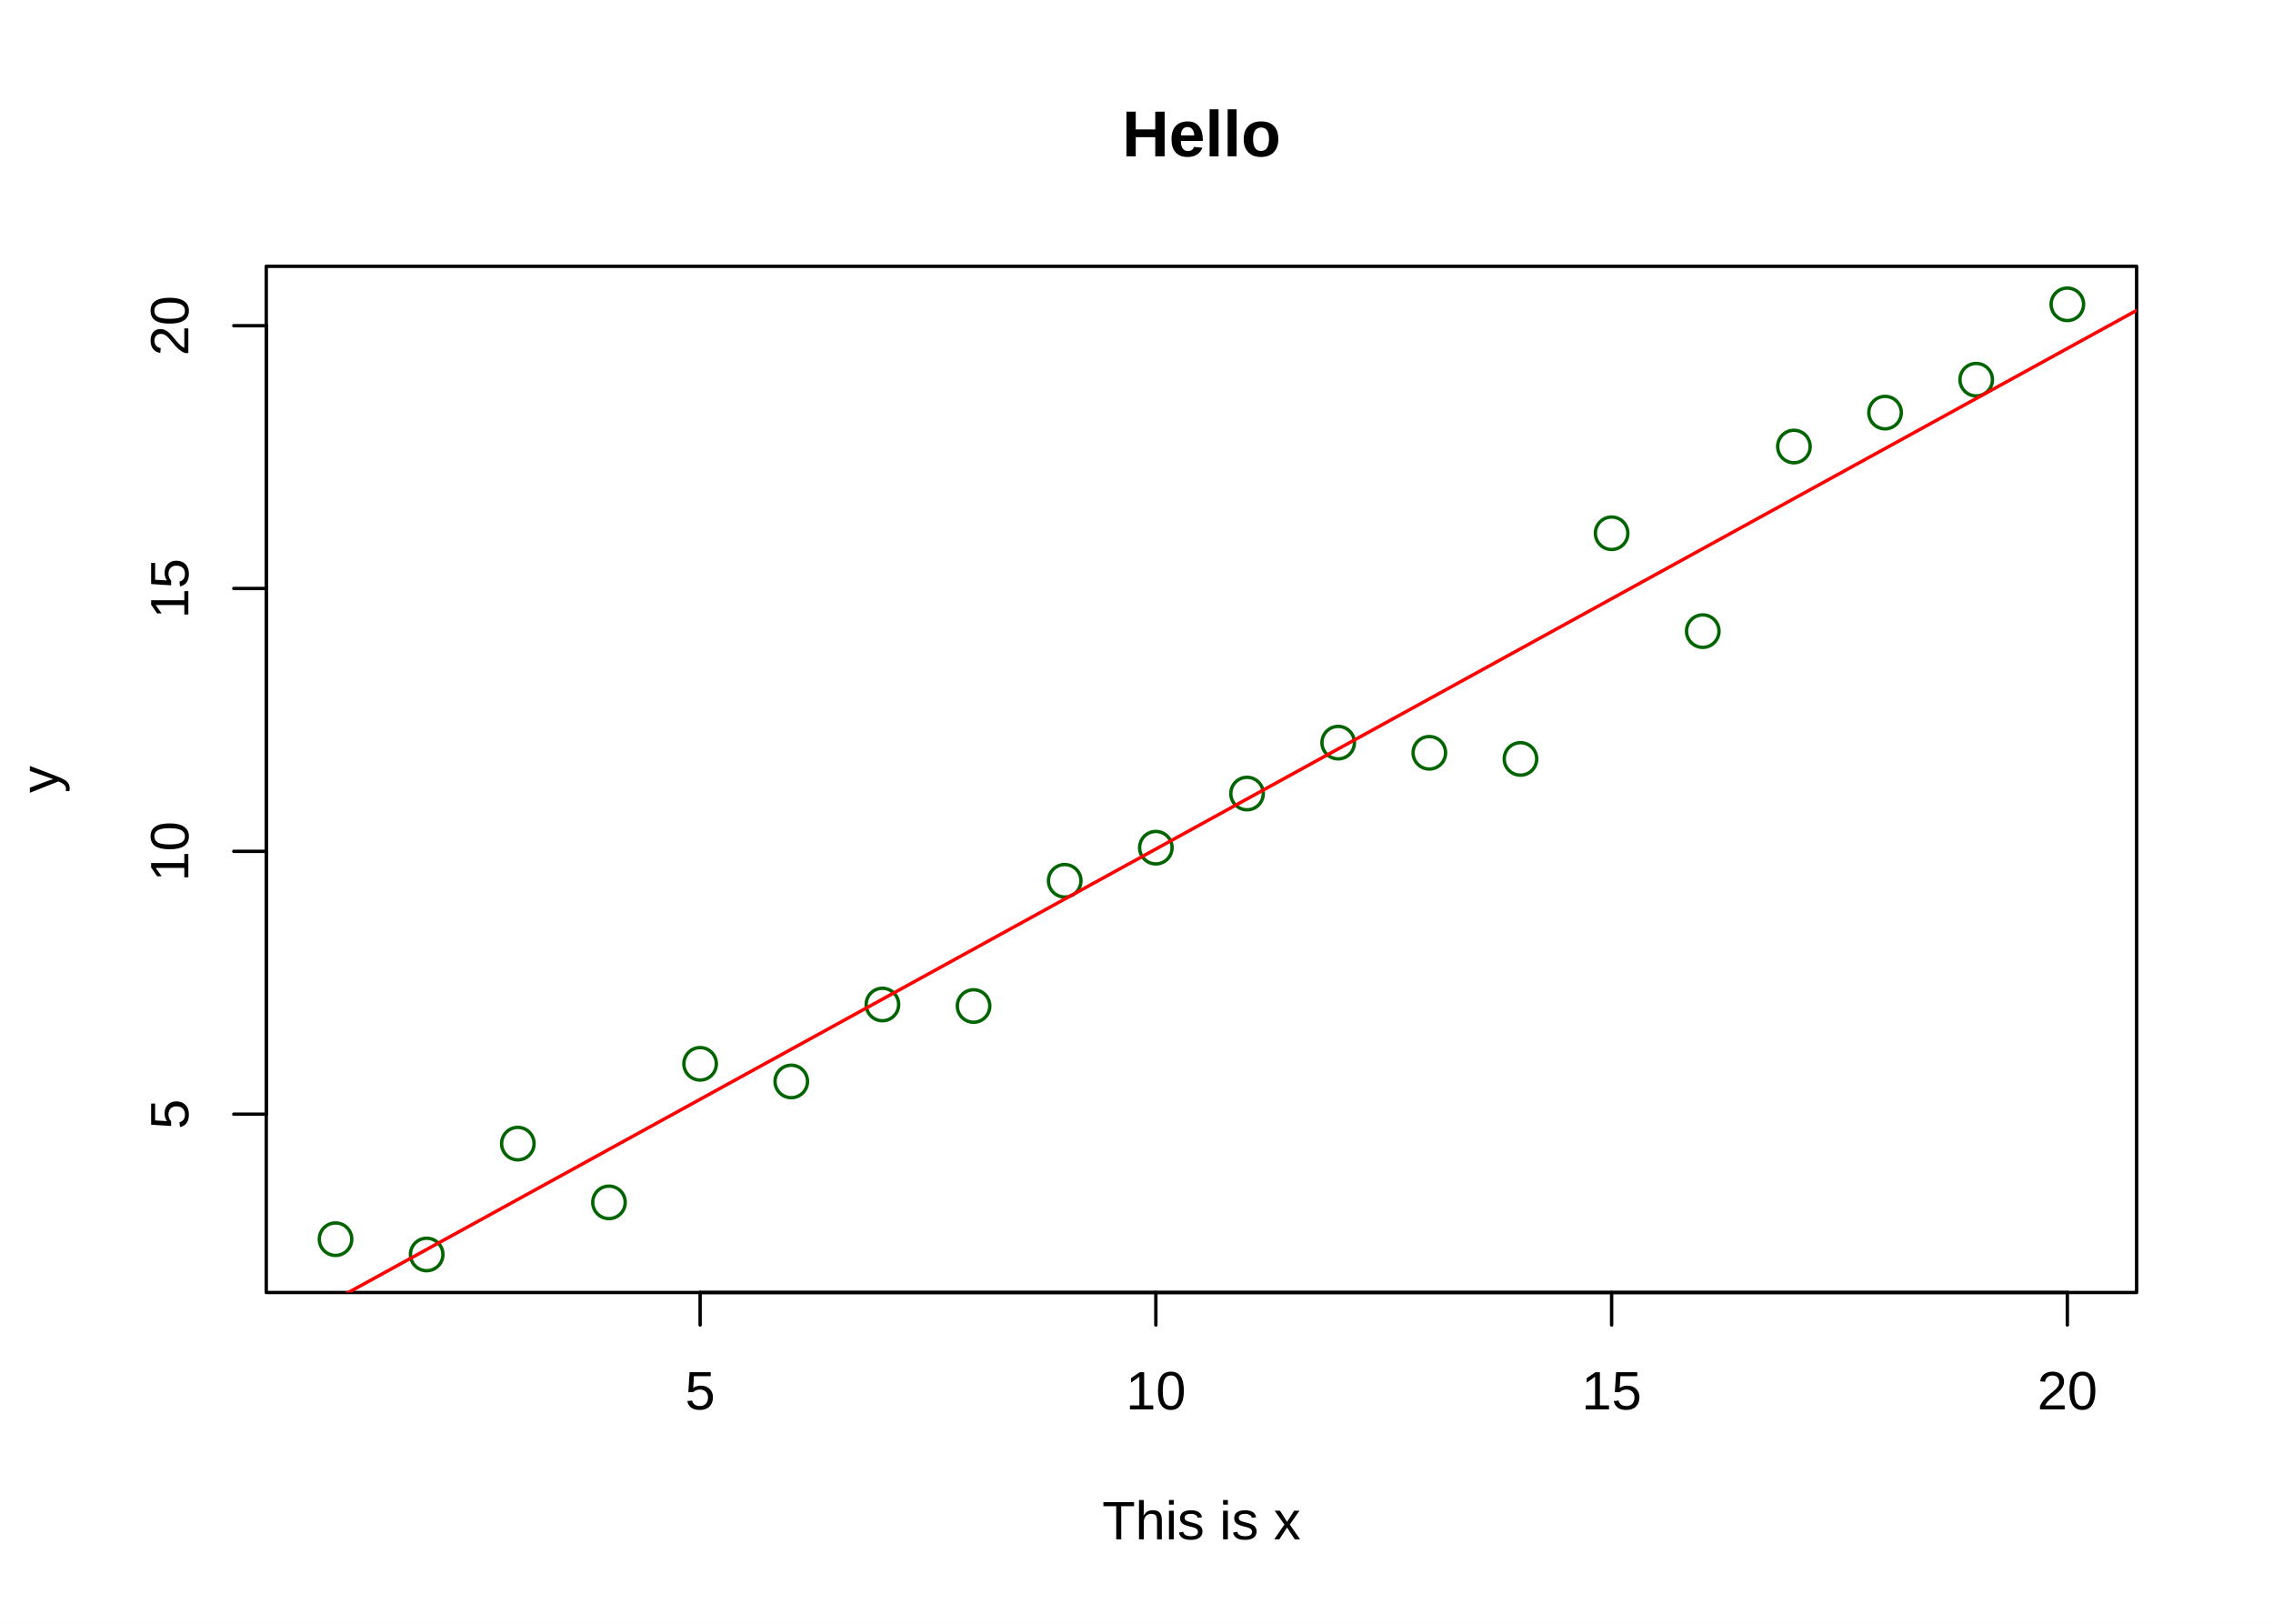
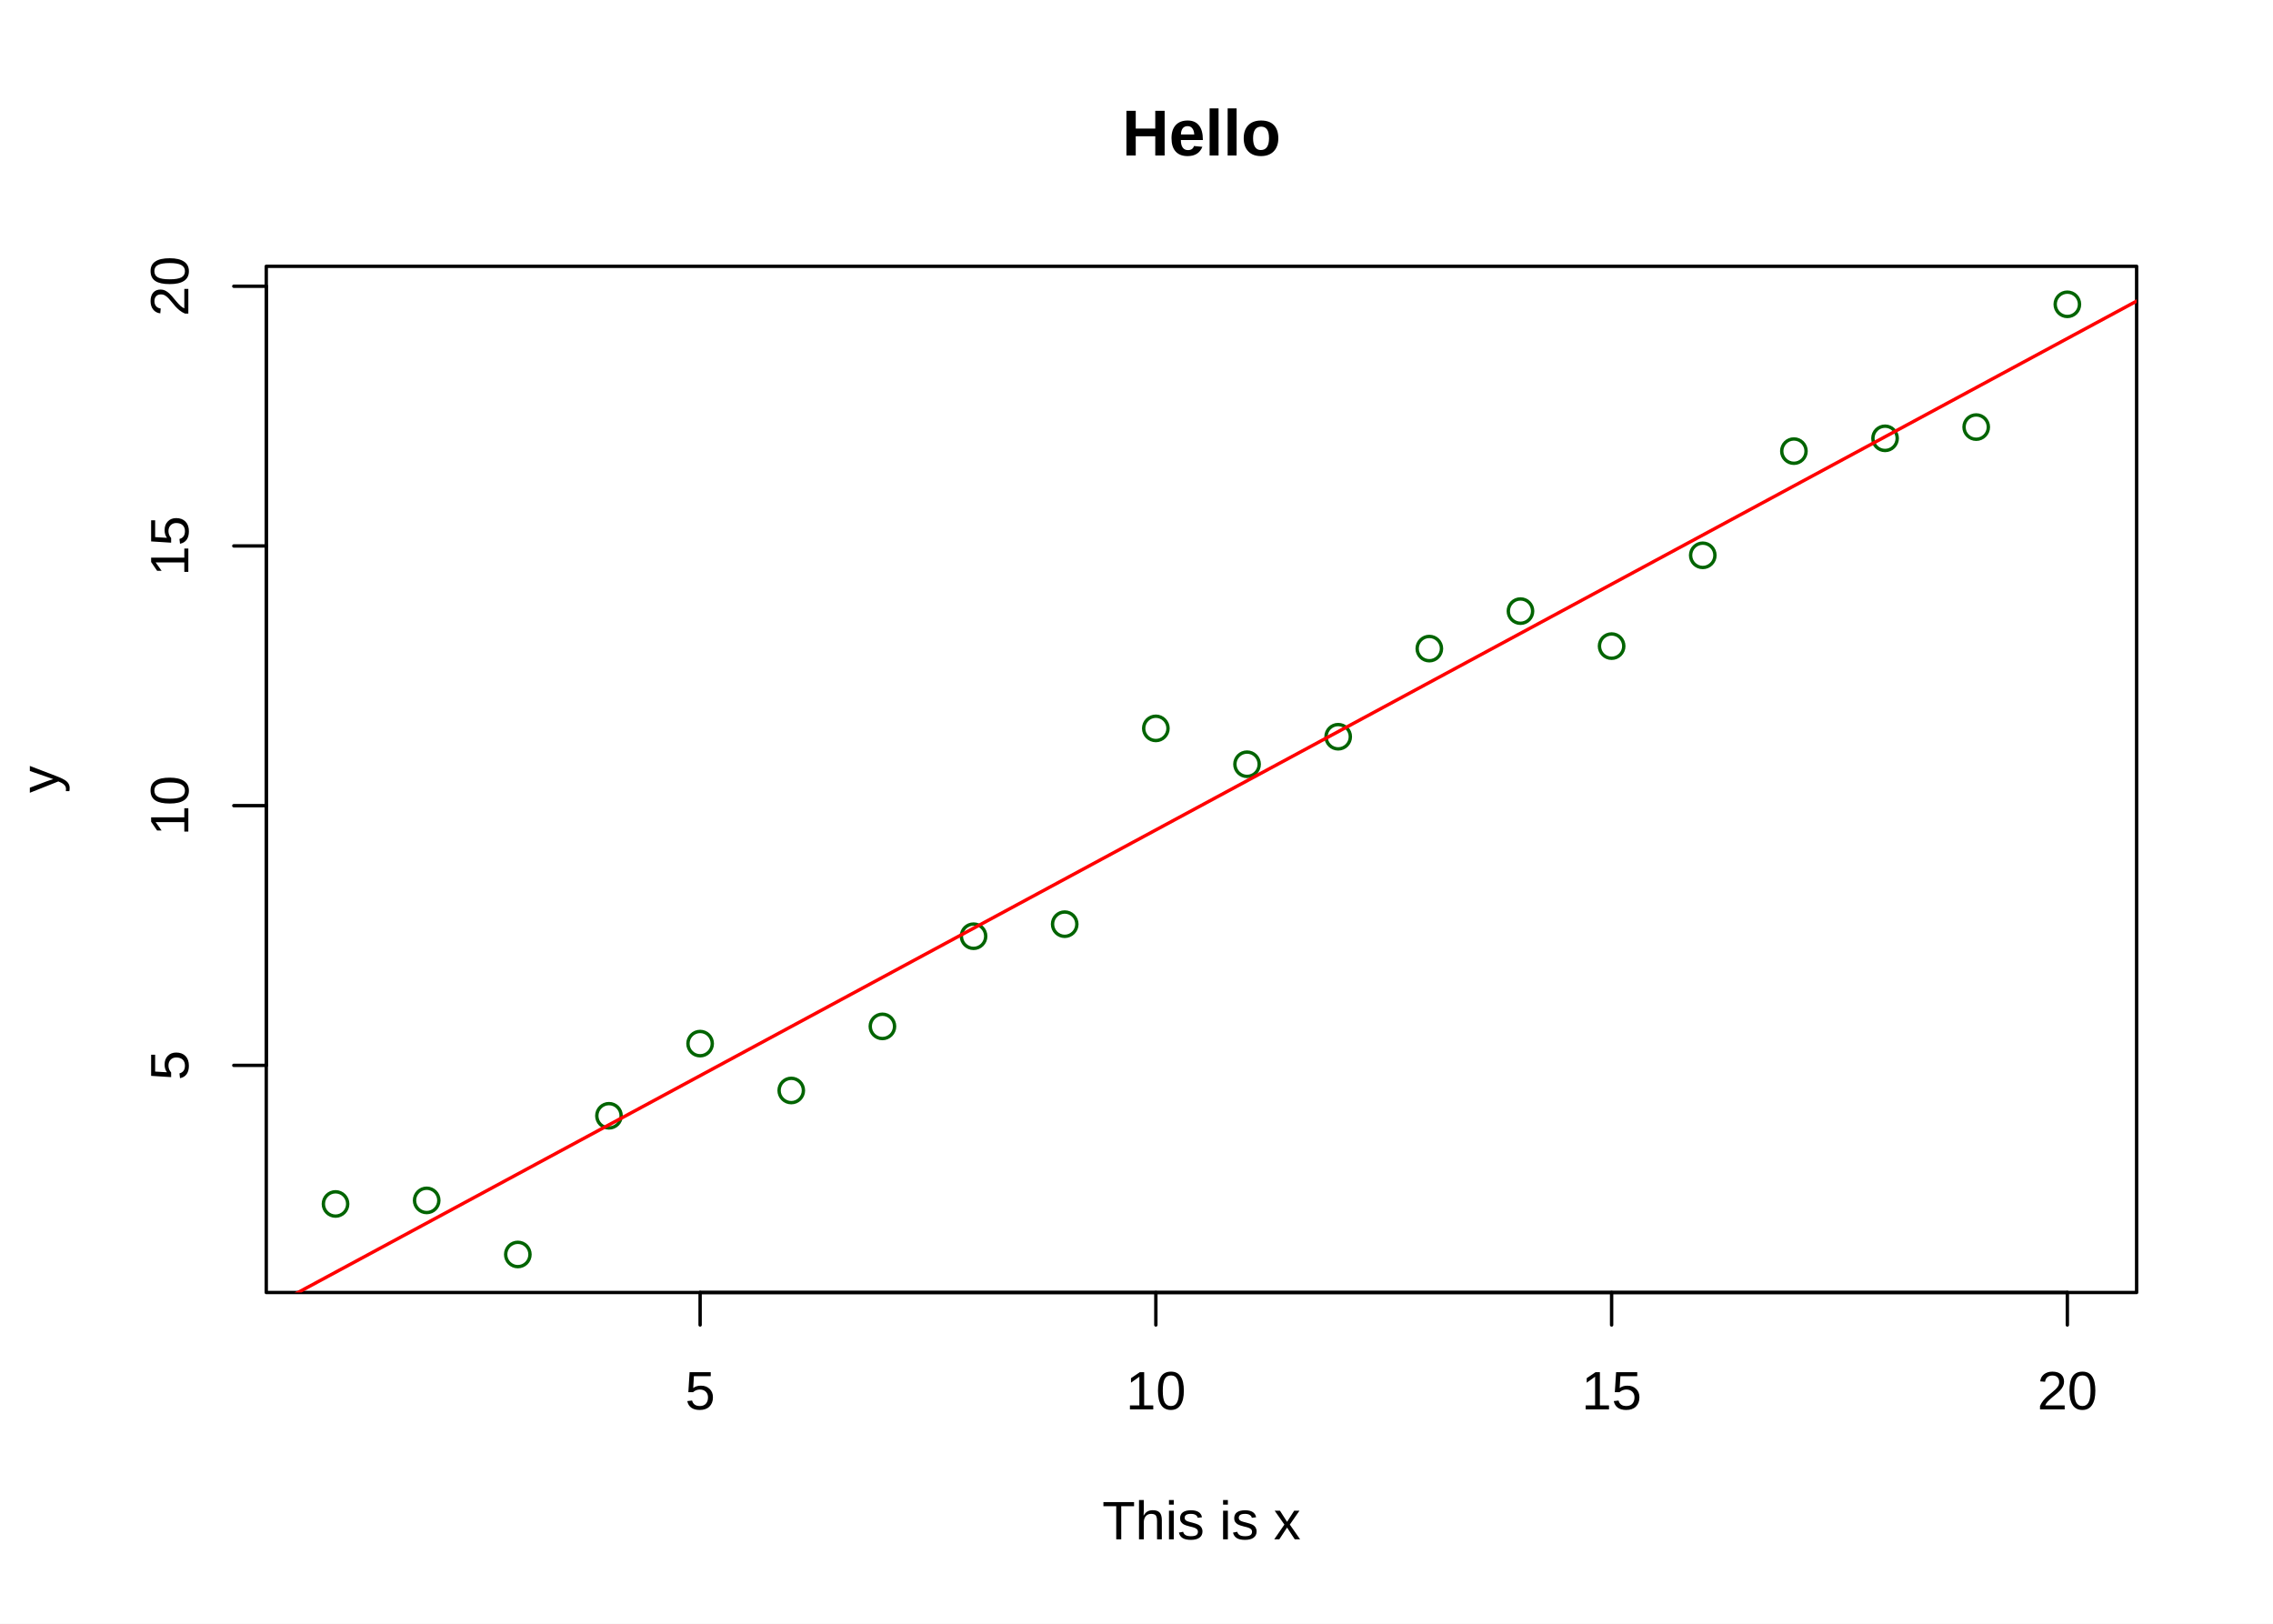
<svg xmlns="http://www.w3.org/2000/svg" viewBox="0 0 504.00 360.00">
  <defs>
    <style type="text/css">
    line, polyline, polygon, path, rect, circle {
      fill: none;
      stroke: #000000;
      stroke-linecap: round;
      stroke-linejoin: round;
      stroke-miterlimit: 10.00;
    }
  </style>
  </defs>
  <rect width="100%" height="100%" style="stroke: none; fill: #FFFFFF;" />
  <defs>
    <clipPath id="cpNTkuMDR8NDczLjc2fDI4Ni41Nnw1OS4wNA==">
      <rect x="59.04" y="59.04" width="414.72" height="227.52" />
    </clipPath>
  </defs>
-   <circle cx="74.40" cy="274.74" r="2.70pt" style="stroke-width: 0.75; stroke: #006400;" clip-path="url(#cpNTkuMDR8NDczLjc2fDI4Ni41Nnw1OS4wNA==)" />
-   <circle cx="94.61" cy="278.13" r="2.70pt" style="stroke-width: 0.75; stroke: #006400;" clip-path="url(#cpNTkuMDR8NDczLjc2fDI4Ni41Nnw1OS4wNA==)" />
-   <circle cx="114.82" cy="253.55" r="2.70pt" style="stroke-width: 0.75; stroke: #006400;" clip-path="url(#cpNTkuMDR8NDczLjc2fDI4Ni41Nnw1OS4wNA==)" />
-   <circle cx="135.03" cy="266.58" r="2.70pt" style="stroke-width: 0.75; stroke: #006400;" clip-path="url(#cpNTkuMDR8NDczLjc2fDI4Ni41Nnw1OS4wNA==)" />
-   <circle cx="155.24" cy="235.86" r="2.70pt" style="stroke-width: 0.75; stroke: #006400;" clip-path="url(#cpNTkuMDR8NDczLjc2fDI4Ni41Nnw1OS4wNA==)" />
-   <circle cx="175.45" cy="239.77" r="2.70pt" style="stroke-width: 0.75; stroke: #006400;" clip-path="url(#cpNTkuMDR8NDczLjc2fDI4Ni41Nnw1OS4wNA==)" />
-   <circle cx="195.66" cy="222.71" r="2.70pt" style="stroke-width: 0.75; stroke: #006400;" clip-path="url(#cpNTkuMDR8NDczLjc2fDI4Ni41Nnw1OS4wNA==)" />
-   <circle cx="215.87" cy="223.04" r="2.70pt" style="stroke-width: 0.75; stroke: #006400;" clip-path="url(#cpNTkuMDR8NDczLjc2fDI4Ni41Nnw1OS4wNA==)" />
-   <circle cx="236.08" cy="195.28" r="2.70pt" style="stroke-width: 0.75; stroke: #006400;" clip-path="url(#cpNTkuMDR8NDczLjc2fDI4Ni41Nnw1OS4wNA==)" />
-   <circle cx="256.29" cy="187.94" r="2.70pt" style="stroke-width: 0.75; stroke: #006400;" clip-path="url(#cpNTkuMDR8NDczLjc2fDI4Ni41Nnw1OS4wNA==)" />
-   <circle cx="276.51" cy="175.94" r="2.70pt" style="stroke-width: 0.75; stroke: #006400;" clip-path="url(#cpNTkuMDR8NDczLjc2fDI4Ni41Nnw1OS4wNA==)" />
-   <circle cx="296.72" cy="164.65" r="2.70pt" style="stroke-width: 0.75; stroke: #006400;" clip-path="url(#cpNTkuMDR8NDczLjc2fDI4Ni41Nnw1OS4wNA==)" />
-   <circle cx="316.93" cy="166.90" r="2.70pt" style="stroke-width: 0.75; stroke: #006400;" clip-path="url(#cpNTkuMDR8NDczLjc2fDI4Ni41Nnw1OS4wNA==)" />
-   <circle cx="337.14" cy="168.26" r="2.70pt" style="stroke-width: 0.75; stroke: #006400;" clip-path="url(#cpNTkuMDR8NDczLjc2fDI4Ni41Nnw1OS4wNA==)" />
-   <circle cx="357.35" cy="118.23" r="2.70pt" style="stroke-width: 0.75; stroke: #006400;" clip-path="url(#cpNTkuMDR8NDczLjc2fDI4Ni41Nnw1OS4wNA==)" />
-   <circle cx="377.56" cy="139.93" r="2.70pt" style="stroke-width: 0.75; stroke: #006400;" clip-path="url(#cpNTkuMDR8NDczLjc2fDI4Ni41Nnw1OS4wNA==)" />
-   <circle cx="397.77" cy="99.00" r="2.70pt" style="stroke-width: 0.75; stroke: #006400;" clip-path="url(#cpNTkuMDR8NDczLjc2fDI4Ni41Nnw1OS4wNA==)" />
-   <circle cx="417.98" cy="91.48" r="2.70pt" style="stroke-width: 0.75; stroke: #006400;" clip-path="url(#cpNTkuMDR8NDczLjc2fDI4Ni41Nnw1OS4wNA==)" />
-   <circle cx="438.19" cy="84.18" r="2.70pt" style="stroke-width: 0.75; stroke: #006400;" clip-path="url(#cpNTkuMDR8NDczLjc2fDI4Ni41Nnw1OS4wNA==)" />
-   <circle cx="458.40" cy="67.47" r="2.70pt" style="stroke-width: 0.75; stroke: #006400;" clip-path="url(#cpNTkuMDR8NDczLjc2fDI4Ni41Nnw1OS4wNA==)" />
+   <circle cx="74.40" cy="266.93" r="2.70" style="stroke-width: 0.75; stroke: #006400;" clip-path="url(#cpNTkuMDR8NDczLjc2fDI4Ni41Nnw1OS4wNA==)" />
+   <circle cx="94.61" cy="266.14" r="2.70" style="stroke-width: 0.75; stroke: #006400;" clip-path="url(#cpNTkuMDR8NDczLjc2fDI4Ni41Nnw1OS4wNA==)" />
+   <circle cx="114.82" cy="278.13" r="2.70" style="stroke-width: 0.75; stroke: #006400;" clip-path="url(#cpNTkuMDR8NDczLjc2fDI4Ni41Nnw1OS4wNA==)" />
+   <circle cx="135.03" cy="247.38" r="2.70" style="stroke-width: 0.75; stroke: #006400;" clip-path="url(#cpNTkuMDR8NDczLjc2fDI4Ni41Nnw1OS4wNA==)" />
+   <circle cx="155.24" cy="231.38" r="2.70" style="stroke-width: 0.75; stroke: #006400;" clip-path="url(#cpNTkuMDR8NDczLjc2fDI4Ni41Nnw1OS4wNA==)" />
+   <circle cx="175.45" cy="241.77" r="2.70" style="stroke-width: 0.75; stroke: #006400;" clip-path="url(#cpNTkuMDR8NDczLjc2fDI4Ni41Nnw1OS4wNA==)" />
+   <circle cx="195.66" cy="227.56" r="2.70" style="stroke-width: 0.75; stroke: #006400;" clip-path="url(#cpNTkuMDR8NDczLjc2fDI4Ni41Nnw1OS4wNA==)" />
+   <circle cx="215.87" cy="207.57" r="2.70" style="stroke-width: 0.75; stroke: #006400;" clip-path="url(#cpNTkuMDR8NDczLjc2fDI4Ni41Nnw1OS4wNA==)" />
+   <circle cx="236.08" cy="204.90" r="2.70" style="stroke-width: 0.75; stroke: #006400;" clip-path="url(#cpNTkuMDR8NDczLjc2fDI4Ni41Nnw1OS4wNA==)" />
+   <circle cx="256.29" cy="161.49" r="2.70" style="stroke-width: 0.75; stroke: #006400;" clip-path="url(#cpNTkuMDR8NDczLjc2fDI4Ni41Nnw1OS4wNA==)" />
+   <circle cx="276.51" cy="169.44" r="2.70" style="stroke-width: 0.75; stroke: #006400;" clip-path="url(#cpNTkuMDR8NDczLjc2fDI4Ni41Nnw1OS4wNA==)" />
+   <circle cx="296.72" cy="163.34" r="2.70" style="stroke-width: 0.75; stroke: #006400;" clip-path="url(#cpNTkuMDR8NDczLjc2fDI4Ni41Nnw1OS4wNA==)" />
+   <circle cx="316.93" cy="143.80" r="2.70" style="stroke-width: 0.75; stroke: #006400;" clip-path="url(#cpNTkuMDR8NDczLjc2fDI4Ni41Nnw1OS4wNA==)" />
+   <circle cx="337.14" cy="135.49" r="2.70" style="stroke-width: 0.75; stroke: #006400;" clip-path="url(#cpNTkuMDR8NDczLjc2fDI4Ni41Nnw1OS4wNA==)" />
+   <circle cx="357.35" cy="143.25" r="2.70" style="stroke-width: 0.75; stroke: #006400;" clip-path="url(#cpNTkuMDR8NDczLjc2fDI4Ni41Nnw1OS4wNA==)" />
+   <circle cx="377.56" cy="123.12" r="2.70" style="stroke-width: 0.75; stroke: #006400;" clip-path="url(#cpNTkuMDR8NDczLjc2fDI4Ni41Nnw1OS4wNA==)" />
+   <circle cx="397.77" cy="100.02" r="2.70" style="stroke-width: 0.75; stroke: #006400;" clip-path="url(#cpNTkuMDR8NDczLjc2fDI4Ni41Nnw1OS4wNA==)" />
+   <circle cx="417.98" cy="97.18" r="2.70" style="stroke-width: 0.75; stroke: #006400;" clip-path="url(#cpNTkuMDR8NDczLjc2fDI4Ni41Nnw1OS4wNA==)" />
+   <circle cx="438.19" cy="94.69" r="2.70" style="stroke-width: 0.75; stroke: #006400;" clip-path="url(#cpNTkuMDR8NDczLjc2fDI4Ni41Nnw1OS4wNA==)" />
+   <circle cx="458.40" cy="67.47" r="2.70" style="stroke-width: 0.75; stroke: #006400;" clip-path="url(#cpNTkuMDR8NDczLjc2fDI4Ni41Nnw1OS4wNA==)" />
  <defs>
    <clipPath id="cpMC4wMHw1MDQuMDB8MzYwLjAwfDAuMDA=">
      <rect x="0.00" y="0.00" width="504.00" height="360.00" />
    </clipPath>
  </defs>
  <line x1="155.24" y1="286.56" x2="458.40" y2="286.56" style="stroke-width: 0.75;" clip-path="url(#cpMC4wMHw1MDQuMDB8MzYwLjAwfDAuMDA=)" />
  <line x1="155.24" y1="286.56" x2="155.24" y2="293.76" style="stroke-width: 0.75;" clip-path="url(#cpMC4wMHw1MDQuMDB8MzYwLjAwfDAuMDA=)" />
  <line x1="256.29" y1="286.56" x2="256.29" y2="293.76" style="stroke-width: 0.75;" clip-path="url(#cpMC4wMHw1MDQuMDB8MzYwLjAwfDAuMDA=)" />
  <line x1="357.35" y1="286.56" x2="357.35" y2="293.76" style="stroke-width: 0.75;" clip-path="url(#cpMC4wMHw1MDQuMDB8MzYwLjAwfDAuMDA=)" />
  <line x1="458.40" y1="286.56" x2="458.40" y2="293.76" style="stroke-width: 0.75;" clip-path="url(#cpMC4wMHw1MDQuMDB8MzYwLjAwfDAuMDA=)" />
  <g clip-path="url(#cpMC4wMHw1MDQuMDB8MzYwLjAwfDAuMDA=)">
-     <text x="151.91" y="312.48" style="font-size: 12.00px; font-family: Arial;" textLength="6.67px" lengthAdjust="spacingAndGlyphs">5</text>
+     <text x="151.91" y="312.48" style="font-size: 12.00px; font-family: Liberation Sans;" textLength="6.67px" lengthAdjust="spacingAndGlyphs">5</text>
  </g>
  <g clip-path="url(#cpMC4wMHw1MDQuMDB8MzYwLjAwfDAuMDA=)">
-     <text x="249.62" y="312.48" style="font-size: 12.00px; font-family: Arial;" textLength="13.35px" lengthAdjust="spacingAndGlyphs">10</text>
+     <text x="249.62" y="312.48" style="font-size: 12.00px; font-family: Liberation Sans;" textLength="13.35px" lengthAdjust="spacingAndGlyphs">10</text>
  </g>
  <g clip-path="url(#cpMC4wMHw1MDQuMDB8MzYwLjAwfDAuMDA=)">
-     <text x="350.67" y="312.48" style="font-size: 12.00px; font-family: Arial;" textLength="13.35px" lengthAdjust="spacingAndGlyphs">15</text>
+     <text x="350.67" y="312.48" style="font-size: 12.00px; font-family: Liberation Sans;" textLength="13.35px" lengthAdjust="spacingAndGlyphs">15</text>
  </g>
  <g clip-path="url(#cpMC4wMHw1MDQuMDB8MzYwLjAwfDAuMDA=)">
-     <text x="451.73" y="312.48" style="font-size: 12.00px; font-family: Arial;" textLength="13.35px" lengthAdjust="spacingAndGlyphs">20</text>
+     <text x="451.73" y="312.48" style="font-size: 12.00px; font-family: Liberation Sans;" textLength="13.35px" lengthAdjust="spacingAndGlyphs">20</text>
  </g>
-   <line x1="59.04" y1="247.02" x2="59.04" y2="72.21" style="stroke-width: 0.75;" clip-path="url(#cpMC4wMHw1MDQuMDB8MzYwLjAwfDAuMDA=)" />
-   <line x1="59.04" y1="247.02" x2="51.84" y2="247.02" style="stroke-width: 0.75;" clip-path="url(#cpMC4wMHw1MDQuMDB8MzYwLjAwfDAuMDA=)" />
-   <line x1="59.04" y1="188.75" x2="51.84" y2="188.75" style="stroke-width: 0.75;" clip-path="url(#cpMC4wMHw1MDQuMDB8MzYwLjAwfDAuMDA=)" />
-   <line x1="59.04" y1="130.48" x2="51.84" y2="130.48" style="stroke-width: 0.75;" clip-path="url(#cpMC4wMHw1MDQuMDB8MzYwLjAwfDAuMDA=)" />
-   <line x1="59.04" y1="72.21" x2="51.84" y2="72.21" style="stroke-width: 0.75;" clip-path="url(#cpMC4wMHw1MDQuMDB8MzYwLjAwfDAuMDA=)" />
+   <line x1="59.04" y1="236.20" x2="59.04" y2="63.46" style="stroke-width: 0.75;" clip-path="url(#cpMC4wMHw1MDQuMDB8MzYwLjAwfDAuMDA=)" />
+   <line x1="59.04" y1="236.20" x2="51.84" y2="236.20" style="stroke-width: 0.75;" clip-path="url(#cpMC4wMHw1MDQuMDB8MzYwLjAwfDAuMDA=)" />
+   <line x1="59.04" y1="178.62" x2="51.84" y2="178.62" style="stroke-width: 0.75;" clip-path="url(#cpMC4wMHw1MDQuMDB8MzYwLjAwfDAuMDA=)" />
+   <line x1="59.04" y1="121.04" x2="51.84" y2="121.04" style="stroke-width: 0.75;" clip-path="url(#cpMC4wMHw1MDQuMDB8MzYwLjAwfDAuMDA=)" />
+   <line x1="59.04" y1="63.46" x2="51.84" y2="63.46" style="stroke-width: 0.75;" clip-path="url(#cpMC4wMHw1MDQuMDB8MzYwLjAwfDAuMDA=)" />
  <g clip-path="url(#cpMC4wMHw1MDQuMDB8MzYwLjAwfDAuMDA=)">
-     <text transform="translate(41.76,250.36) rotate(-90)" style="font-size: 12.00px; font-family: Arial;" textLength="6.67px" lengthAdjust="spacingAndGlyphs">5</text>
+     <text transform="translate(41.76,239.53) rotate(-90)" style="font-size: 12.00px; font-family: Liberation Sans;" textLength="6.67px" lengthAdjust="spacingAndGlyphs">5</text>
  </g>
  <g clip-path="url(#cpMC4wMHw1MDQuMDB8MzYwLjAwfDAuMDA=)">
-     <text transform="translate(41.76,195.43) rotate(-90)" style="font-size: 12.00px; font-family: Arial;" textLength="13.35px" lengthAdjust="spacingAndGlyphs">10</text>
+     <text transform="translate(41.76,185.29) rotate(-90)" style="font-size: 12.00px; font-family: Liberation Sans;" textLength="13.35px" lengthAdjust="spacingAndGlyphs">10</text>
  </g>
  <g clip-path="url(#cpMC4wMHw1MDQuMDB8MzYwLjAwfDAuMDA=)">
-     <text transform="translate(41.76,137.16) rotate(-90)" style="font-size: 12.00px; font-family: Arial;" textLength="13.35px" lengthAdjust="spacingAndGlyphs">15</text>
+     <text transform="translate(41.76,127.71) rotate(-90)" style="font-size: 12.00px; font-family: Liberation Sans;" textLength="13.35px" lengthAdjust="spacingAndGlyphs">15</text>
  </g>
  <g clip-path="url(#cpMC4wMHw1MDQuMDB8MzYwLjAwfDAuMDA=)">
-     <text transform="translate(41.76,78.89) rotate(-90)" style="font-size: 12.00px; font-family: Arial;" textLength="13.35px" lengthAdjust="spacingAndGlyphs">20</text>
+     <text transform="translate(41.76,70.13) rotate(-90)" style="font-size: 12.00px; font-family: Liberation Sans;" textLength="13.35px" lengthAdjust="spacingAndGlyphs">20</text>
  </g>
  <polyline points="59.04,286.56 473.76,286.56 473.76,59.04 59.04,59.04 59.04,286.56 " style="stroke-width: 0.75;" clip-path="url(#cpMC4wMHw1MDQuMDB8MzYwLjAwfDAuMDA=)" />
  <g clip-path="url(#cpMC4wMHw1MDQuMDB8MzYwLjAwfDAuMDA=)">
-     <text x="248.80" y="34.67" style="font-size: 14.40px; font-weight: bold; font-family: Arial;" textLength="35.21px" lengthAdjust="spacingAndGlyphs">Hello</text>
+     <text x="248.80" y="34.47" style="font-size: 14.40px; font-weight: bold; font-family: Liberation Sans;" textLength="35.21px" lengthAdjust="spacingAndGlyphs">Hello</text>
  </g>
  <g clip-path="url(#cpMC4wMHw1MDQuMDB8MzYwLjAwfDAuMDA=)">
-     <text x="244.40" y="341.28" style="font-size: 12.00px; font-family: Arial;" textLength="44.00px" lengthAdjust="spacingAndGlyphs">This is x</text>
+     <text x="244.40" y="341.28" style="font-size: 12.00px; font-family: Liberation Sans;" textLength="44.00px" lengthAdjust="spacingAndGlyphs">This is x</text>
  </g>
  <g clip-path="url(#cpMC4wMHw1MDQuMDB8MzYwLjAwfDAuMDA=)">
-     <text transform="translate(12.96,175.80) rotate(-90)" style="font-size: 12.00px; font-family: Arial;" textLength="6.00px" lengthAdjust="spacingAndGlyphs">y</text>
+     <text transform="translate(12.96,175.80) rotate(-90)" style="font-size: 12.00px; font-family: Liberation Sans;" textLength="6.00px" lengthAdjust="spacingAndGlyphs">y</text>
  </g>
  <defs>
    <clipPath id="cpNTkuMDR8NDczLjc2fDI4Ni41Nnw1OS4wNA==">
      <rect x="59.04" y="59.04" width="414.72" height="227.52" />
    </clipPath>
  </defs>
-   <line x1="59.04" y1="296.55" x2="473.76" y2="68.82" style="stroke-width: 0.75; stroke: #FF0000;" clip-path="url(#cpNTkuMDR8NDczLjc2fDI4Ni41Nnw1OS4wNA==)" />
+   <line x1="59.04" y1="290.35" x2="473.76" y2="66.76" style="stroke-width: 0.75; stroke: #FF0000;" clip-path="url(#cpNTkuMDR8NDczLjc2fDI4Ni41Nnw1OS4wNA==)" />
</svg>
